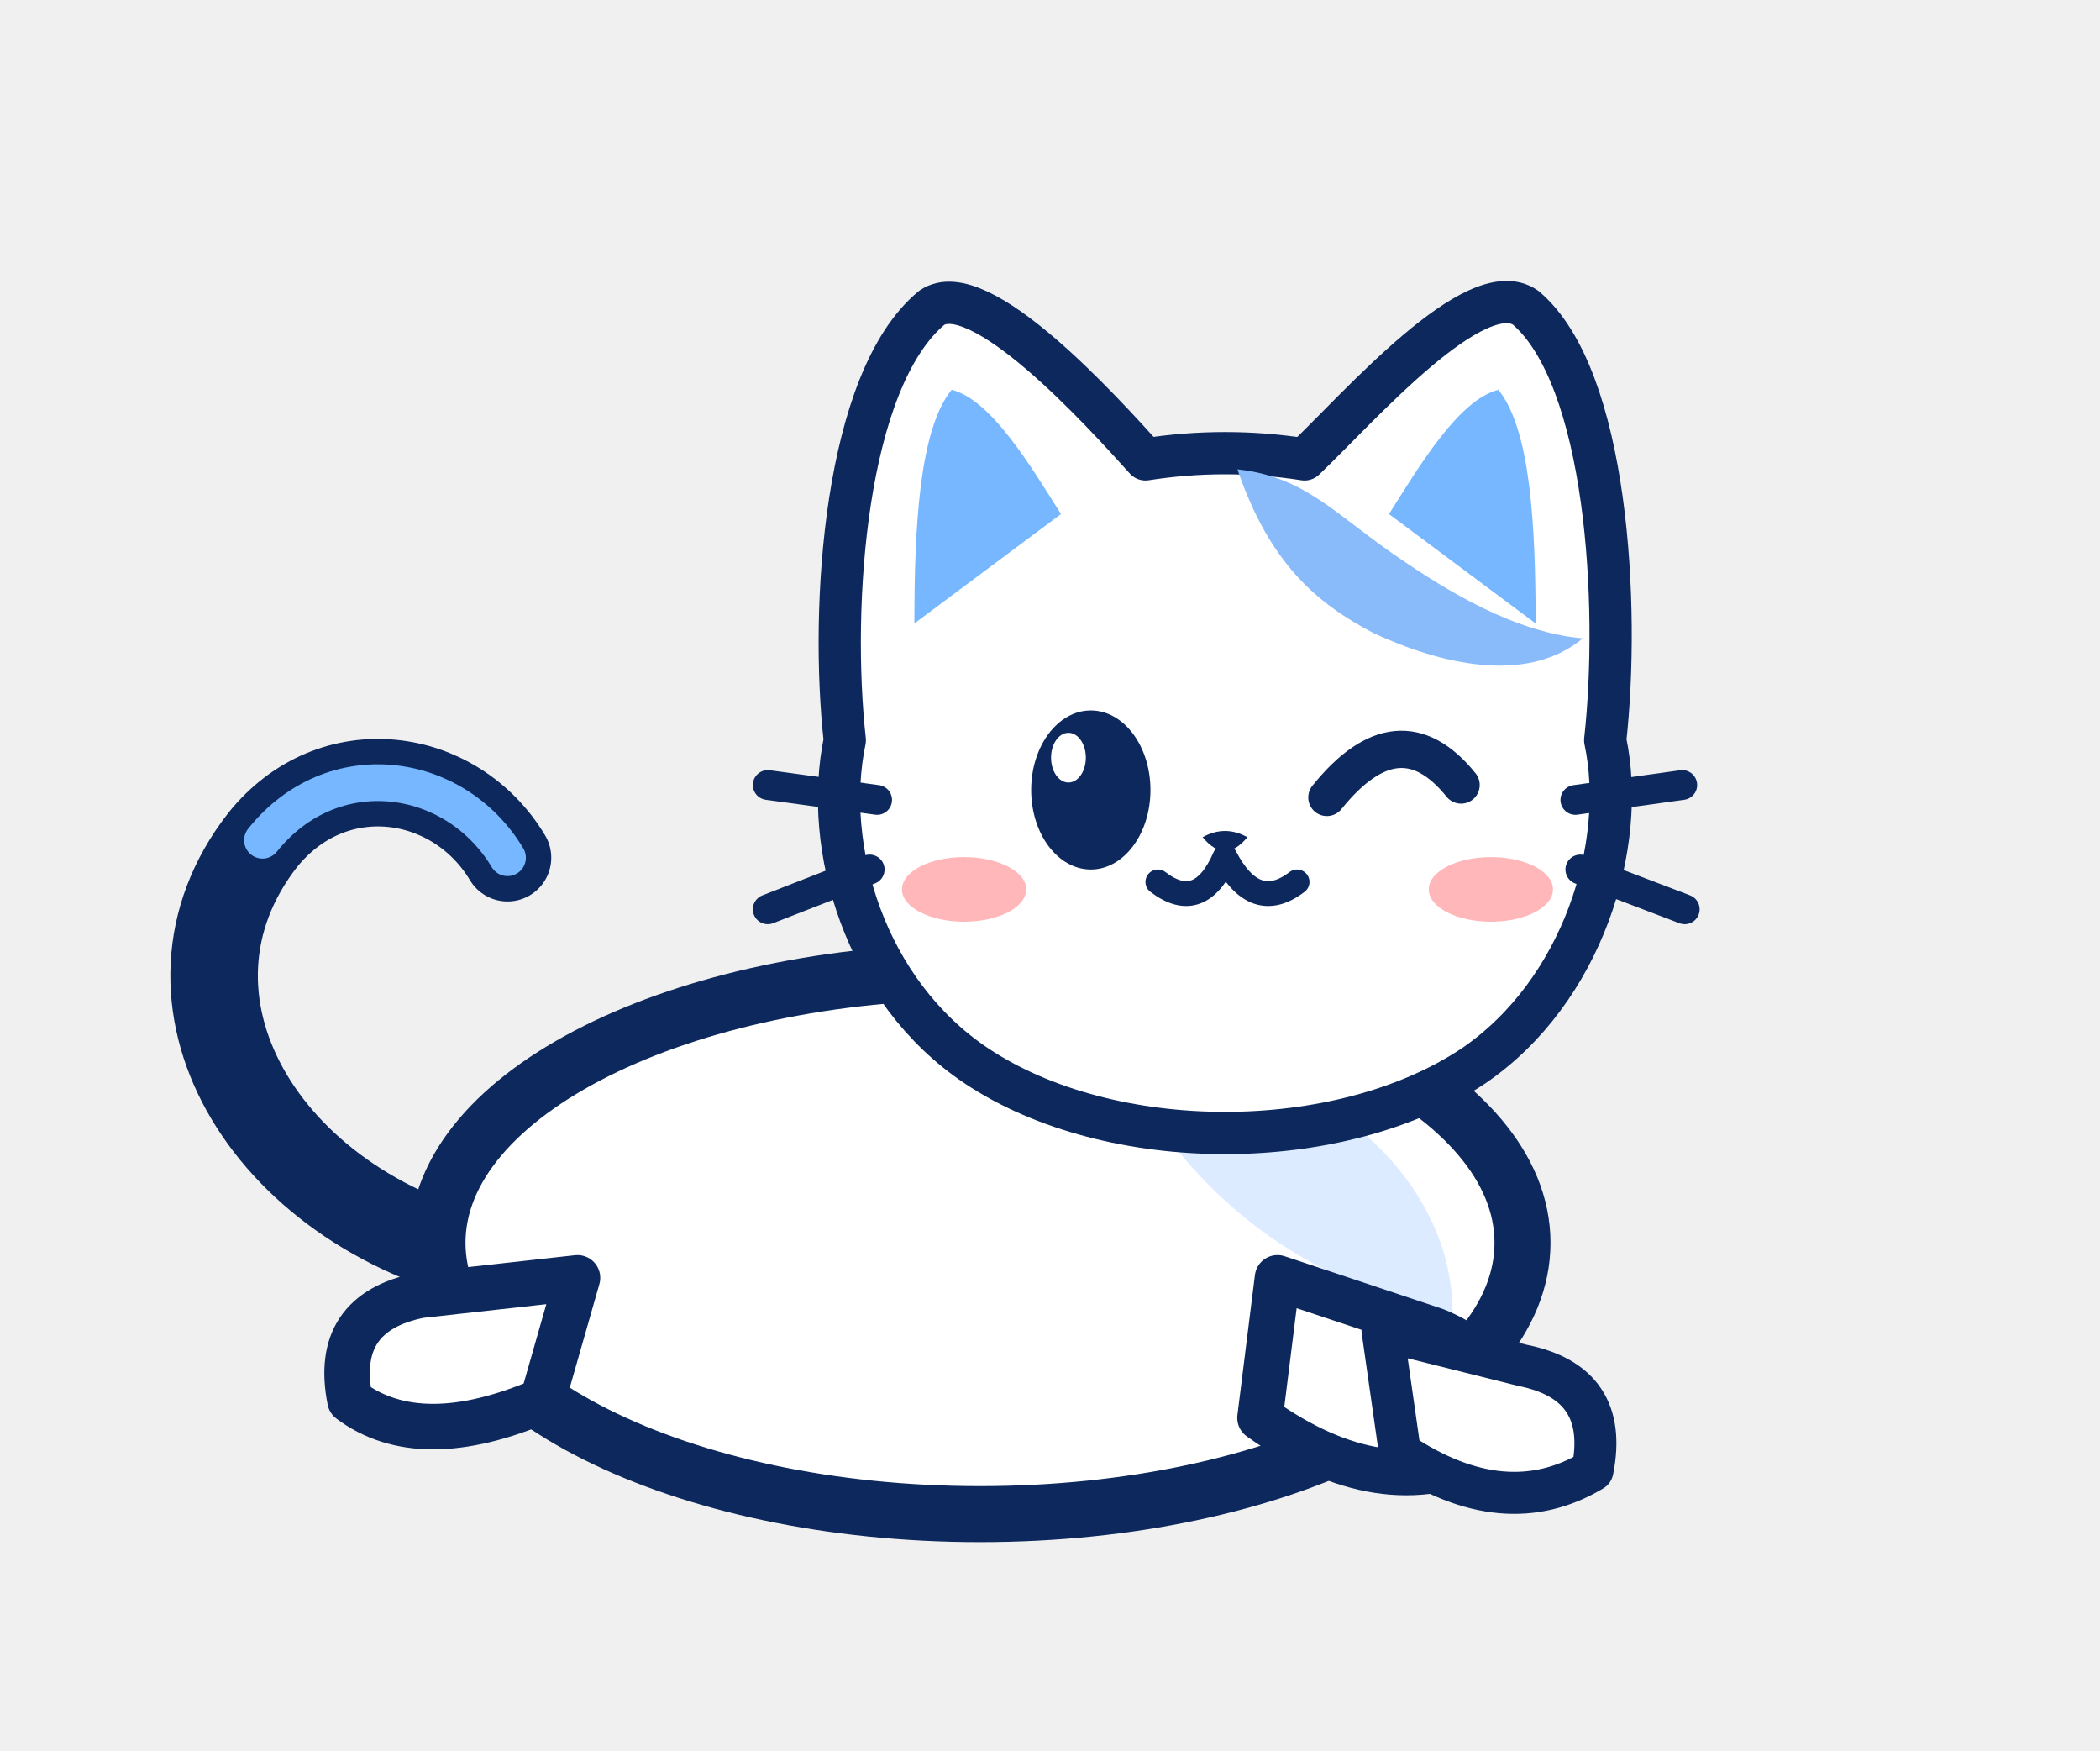
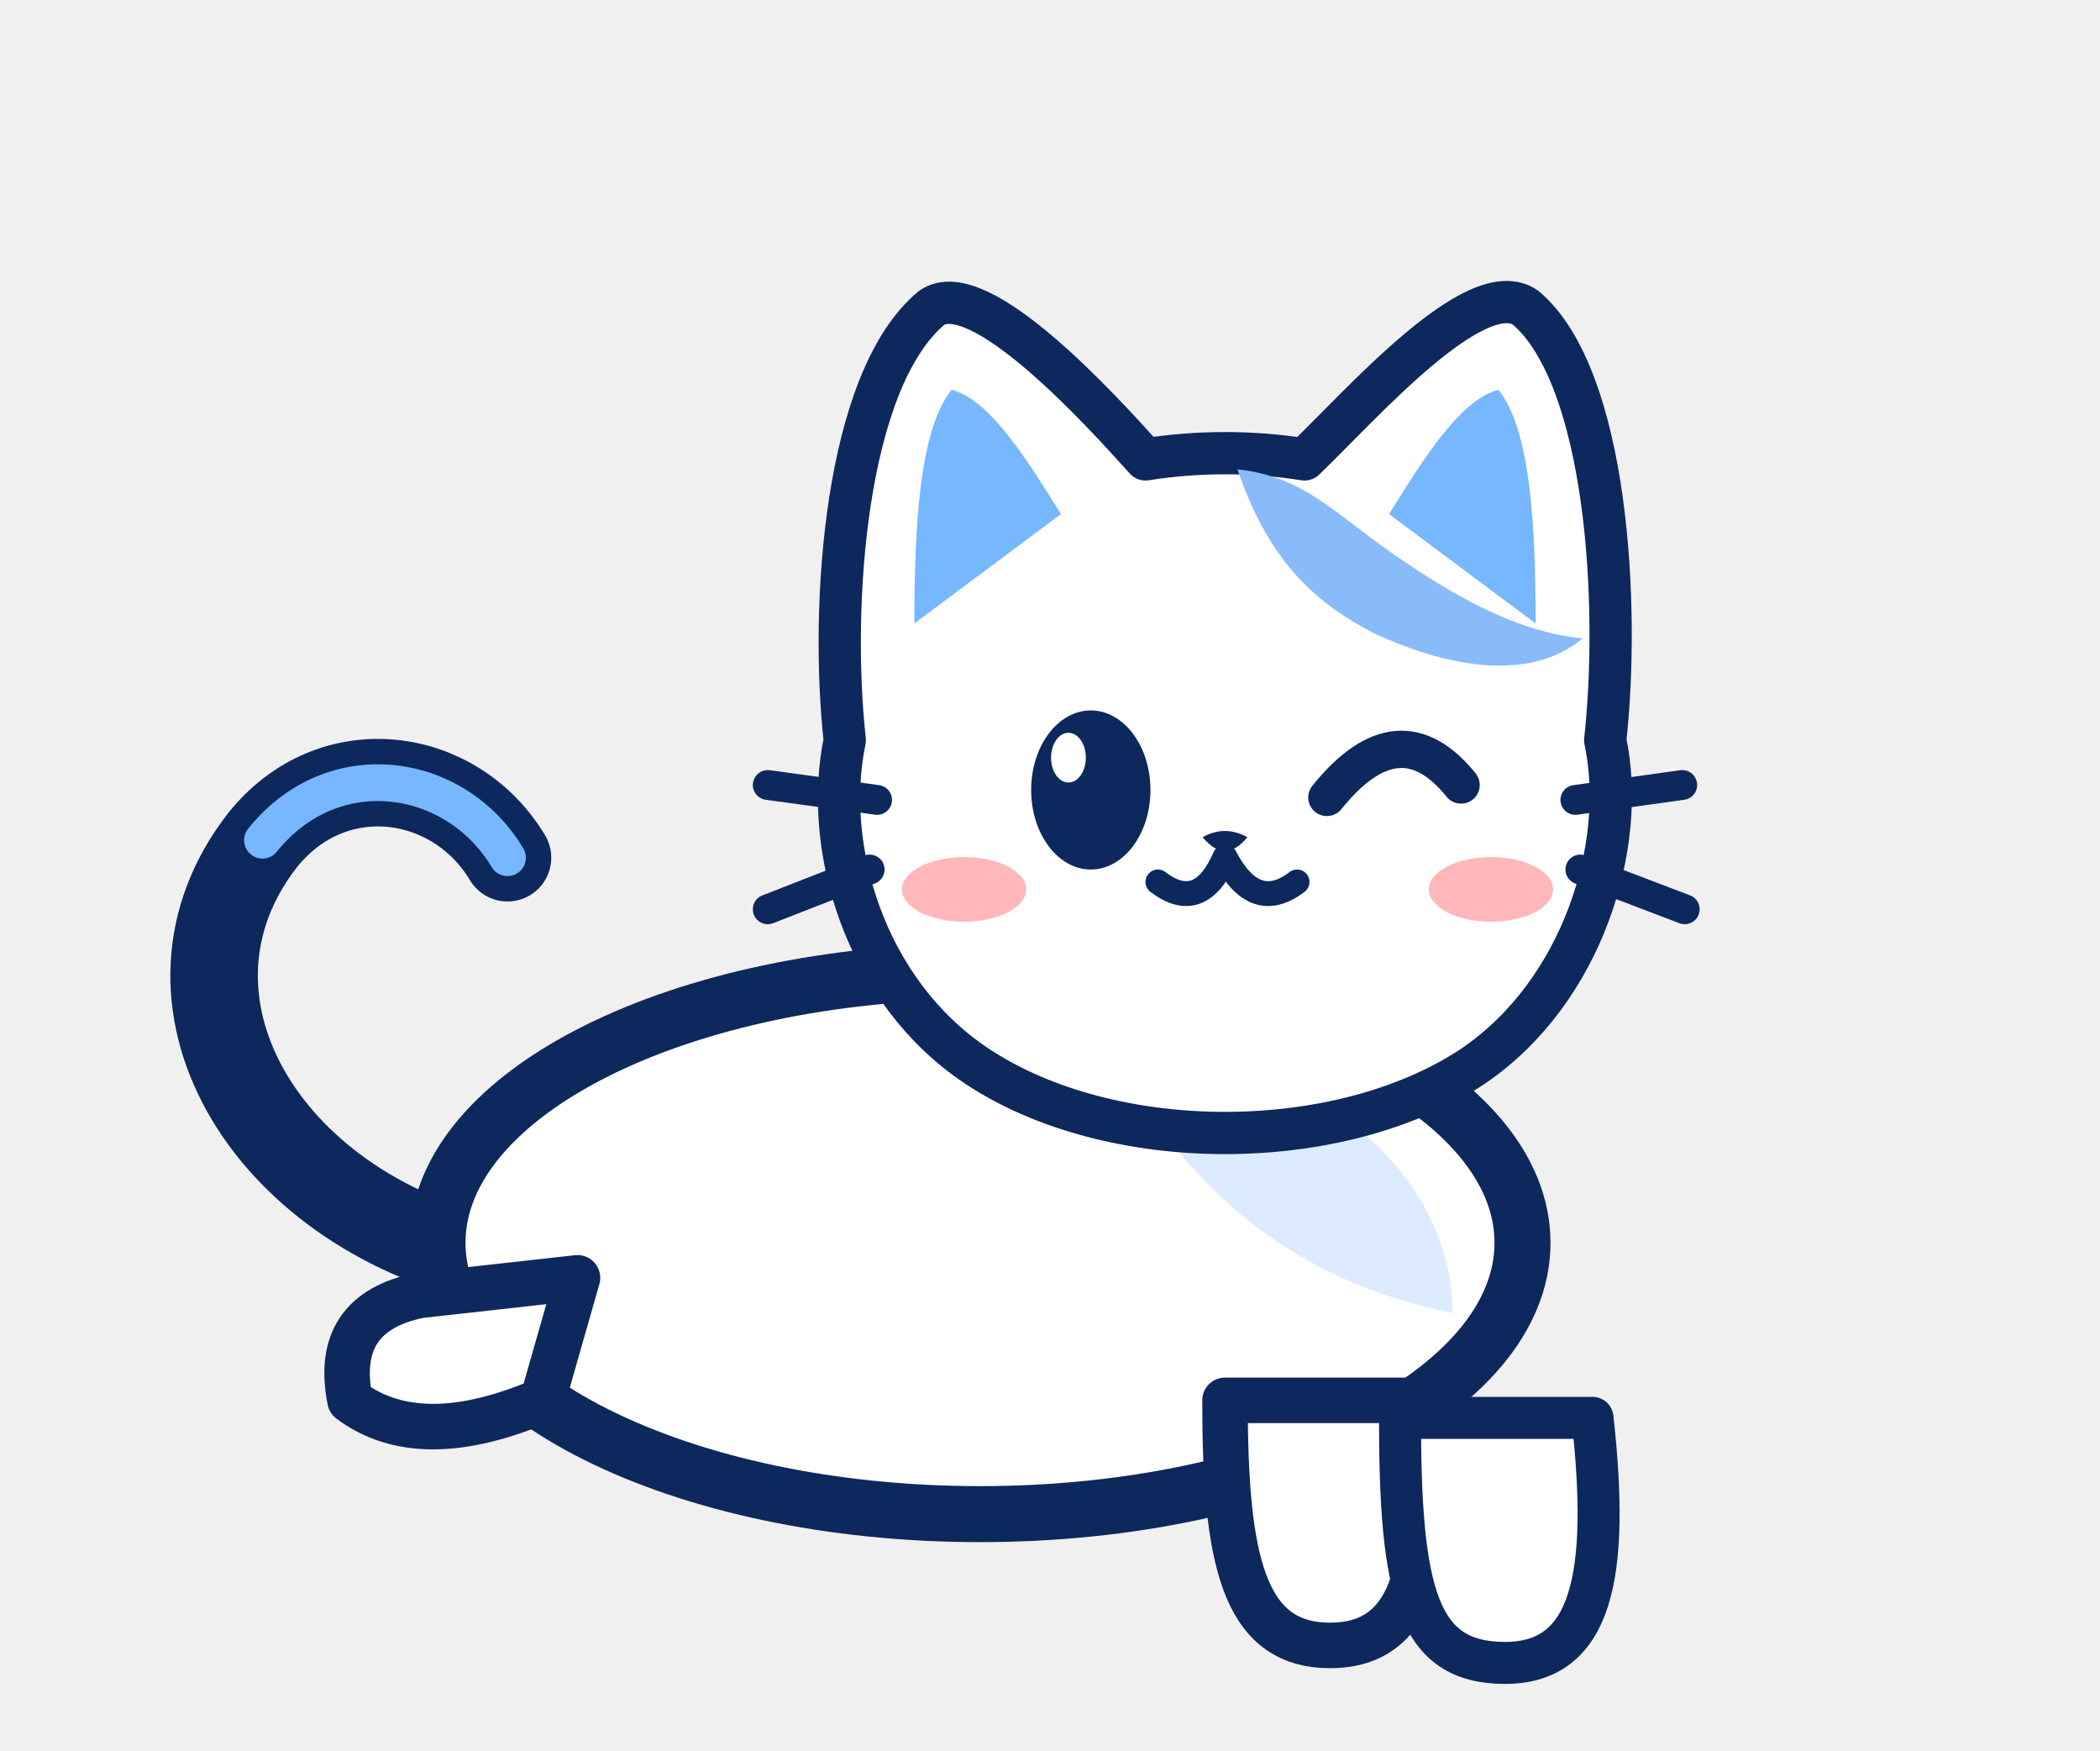
<svg xmlns="http://www.w3.org/2000/svg" viewBox="0 0 120 100" width="120" height="100" role="img" aria-label="智路猫 趴在卡片边缘摇尾巴眨眼睛">
  <style>
/* ============================================================
   智路猫 · 趴-edge 姿态
   真实 MIAO 头素材 + 新画趴卧身体；前爪搭卡片边线。
   动画：尾巴慢摇 2.4s / 睁眼眨眼 4.4s / 呼吸 3.6s。
   尊重系统「减少动态效果」。
   ============================================================ */
.m-tail   { animation: m-tail 2.4s ease-in-out infinite; }
.m-blink  { animation: m-blink 4.4s ease-in-out infinite; transform-box: fill-box; transform-origin: center; }
.m-breath { animation: m-breath 3.6s ease-in-out infinite; transform-origin: 60px 88px; }
.m-ear    { animation: m-ear 4.4s ease-in-out infinite; }
@keyframes m-tail   { 0%,100% { transform: rotate(-13deg); } 50% { transform: rotate(14deg); } }
@keyframes m-blink  { 0%,91%,94%,100% { transform: scaleY(1); } 92.5% { transform: scaleY(.08); } }
@keyframes m-breath { 0%,100% { transform: scaleY(1); } 50% { transform: scaleY(1.035); } }
@keyframes m-ear    { 0%,91%,94%,100% { transform: rotate(0); } 92.5% { transform: rotate(-4deg); } }
@media (prefers-reduced-motion: reduce) {
  .m-tail,.m-blink,.m-breath,.m-ear { animation: none !important; }
}
</style>
  <g transform="translate(28,72)">
    <g class="m-tail">
      <path d="M0 0 C-13 -3 -20 -15 -13 -24 C-9 -29 -2 -28 1 -23" fill="none" stroke="#0D285C" stroke-width="5" stroke-linecap="round" />
      <path d="M-13 -24 C-9 -29 -2 -28 1 -23" fill="none" stroke="#76B7FF" stroke-width="2.1" stroke-linecap="round" />
    </g>
  </g>
  <g class="m-breath">
    <ellipse cx="56" cy="71" rx="31" ry="15.5" fill="#fff" stroke="#0D285C" stroke-width="3.2" />
    <path d="M63 59 C75 60 83 67 83 75 C73 73 67 67 63 59Z" fill="#DCEBFF" />
    <path d="M31 80 q-7 3 -11 0 q-1 -5 4 -6 l9 -1Z" fill="#fff" stroke="#0D285C" stroke-width="2.6" stroke-linejoin="round" />
-     <path d="M72 81 q7 5 13 2 q2 -5 -3 -7 l-9 -3Z" fill="#fff" stroke="#0D285C" stroke-width="2.6" stroke-linejoin="round" />
-     <path d="M80 83 q6 4 11 1 q1 -5 -4 -6 l-8 -2Z" fill="#fff" stroke="#0D285C" stroke-width="2.4" stroke-linejoin="round" />
+     <path d="M70 80 C70 89 71 94 76 94 C81 94 82 89 81 80 Z" fill="#fff" stroke="#0D285C" stroke-width="2.6" stroke-linejoin="round" />
+     <path d="M80 81 C80 91 81 95 86 95 C91 95 92 90 91 81 Z" fill="#fff" stroke="#0D285C" stroke-width="2.4" stroke-linejoin="round" />
    <g transform="translate(70,43) scale(0.142) translate(-256,-250)">
      <g stroke="#0D285C" stroke-linecap="round" stroke-linejoin="round">
        <path d="M103 245 C97 191 103 100 138 71 C157 58 206 112 224 132 Q256 127 288 132 C310 111 357 57 377 71 C410 99 415 191 409 245 C418 287 400 346 356 376 C302 412 210 412 156 376 C111 346 94 288 103 245 Z" fill="#FFFFFF" stroke-width="17" />
        <path d="M131 198 C131 159 133 120 146 104 C162 108 178 135 190 154 Z" fill="#76B7FF" stroke="none" />
        <path d="M381 198 C381 159 379 120 366 104 C350 108 334 135 322 154 Z" fill="#76B7FF" stroke="none" />
        <path d="M261 136 C289 139 301 155 328 173 C353 190 377 202 400 204 C377 223 342 214 316 202 C293 190 274 174 261 136Z" fill="#89BBFA" stroke="none" />
        <g class="m-blink">
          <ellipse cx="202" cy="265" rx="24" ry="32" fill="#0D285C" stroke="none" />
          <ellipse cx="193" cy="252" rx="7" ry="10" fill="white" stroke="none" />
        </g>
        <path d="M297 268 Q326 232 351 263" fill="none" stroke-width="15" />
        <ellipse cx="151" cy="305" rx="25" ry="13" fill="#FFB7BA" stroke="none" />
        <ellipse cx="363" cy="305" rx="25" ry="13" fill="#FFB7BA" stroke="none" />
        <path d="M247 284 Q256 279 265 284 Q256 295 247 284Z" fill="#0D285C" stroke="none" />
        <path d="M256 292 Q246 315 229 302 M256 292 Q268 315 285 302" fill="none" stroke-width="10" />
        <path d="M116 269 L72 263 M113 297 L72 313 M397 269 L440 263 M399 297 L441 313" fill="none" stroke-width="12" />
      </g>
    </g>
  </g>
</svg>
